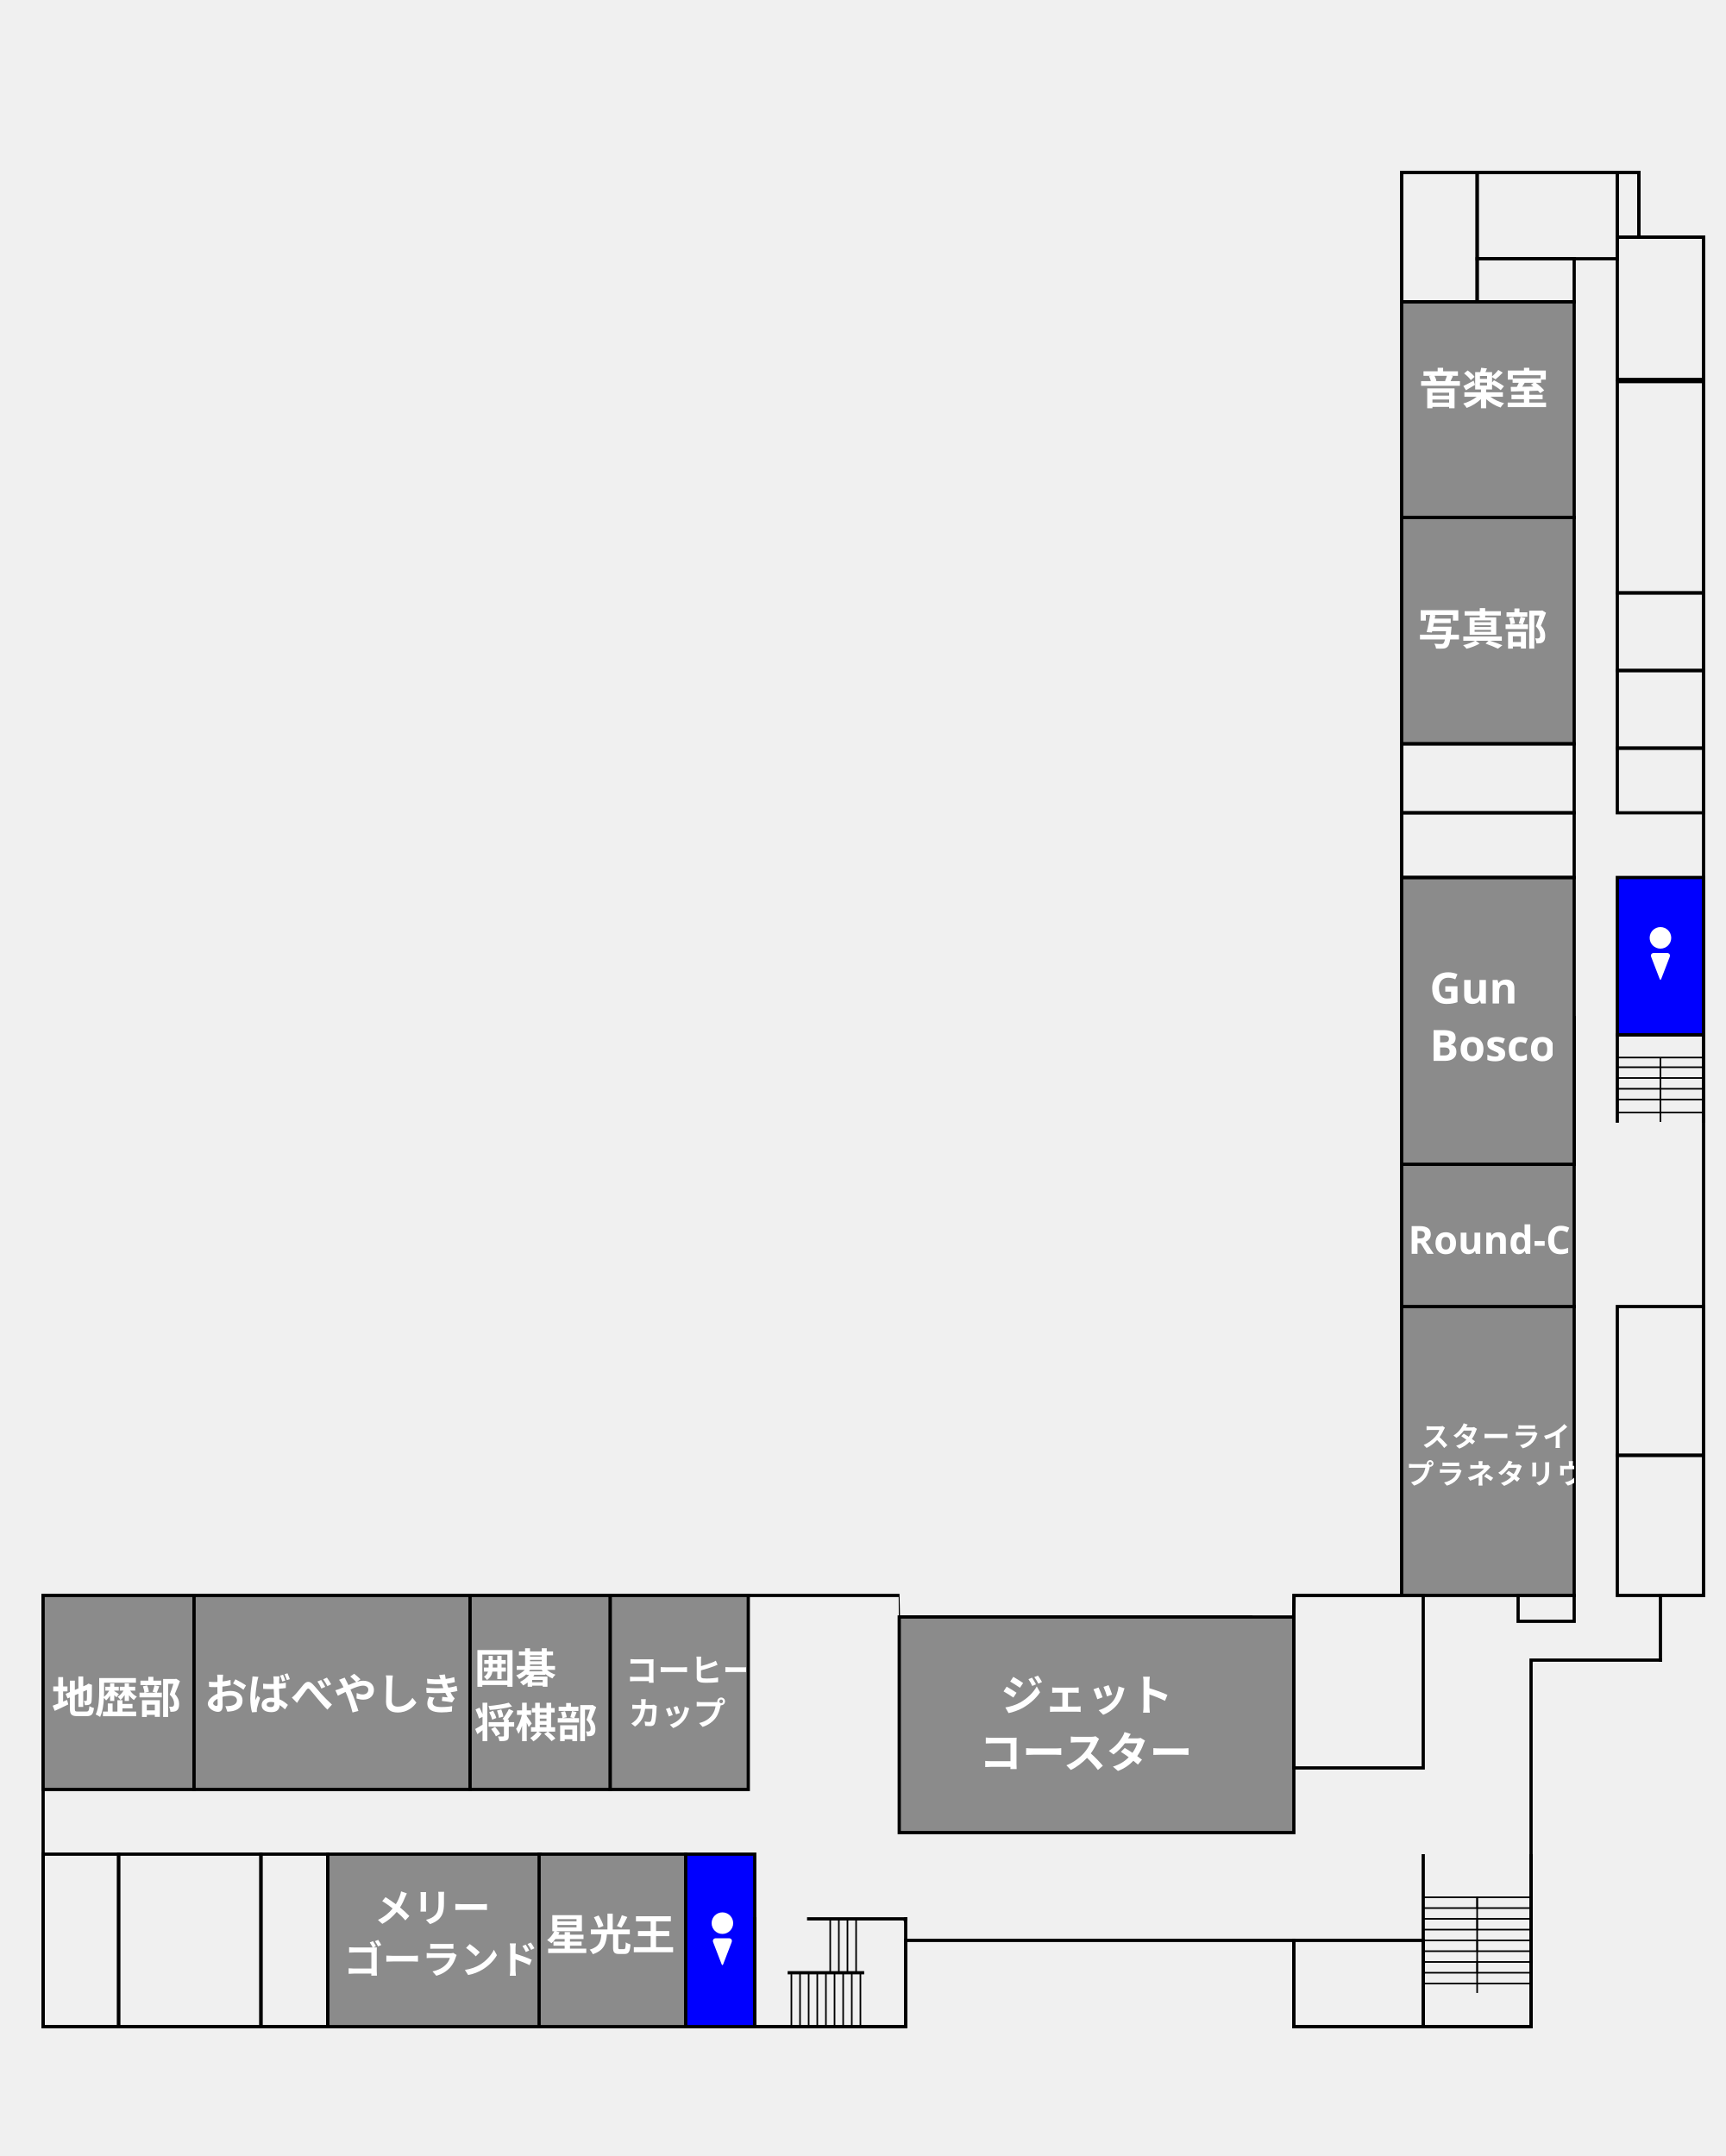
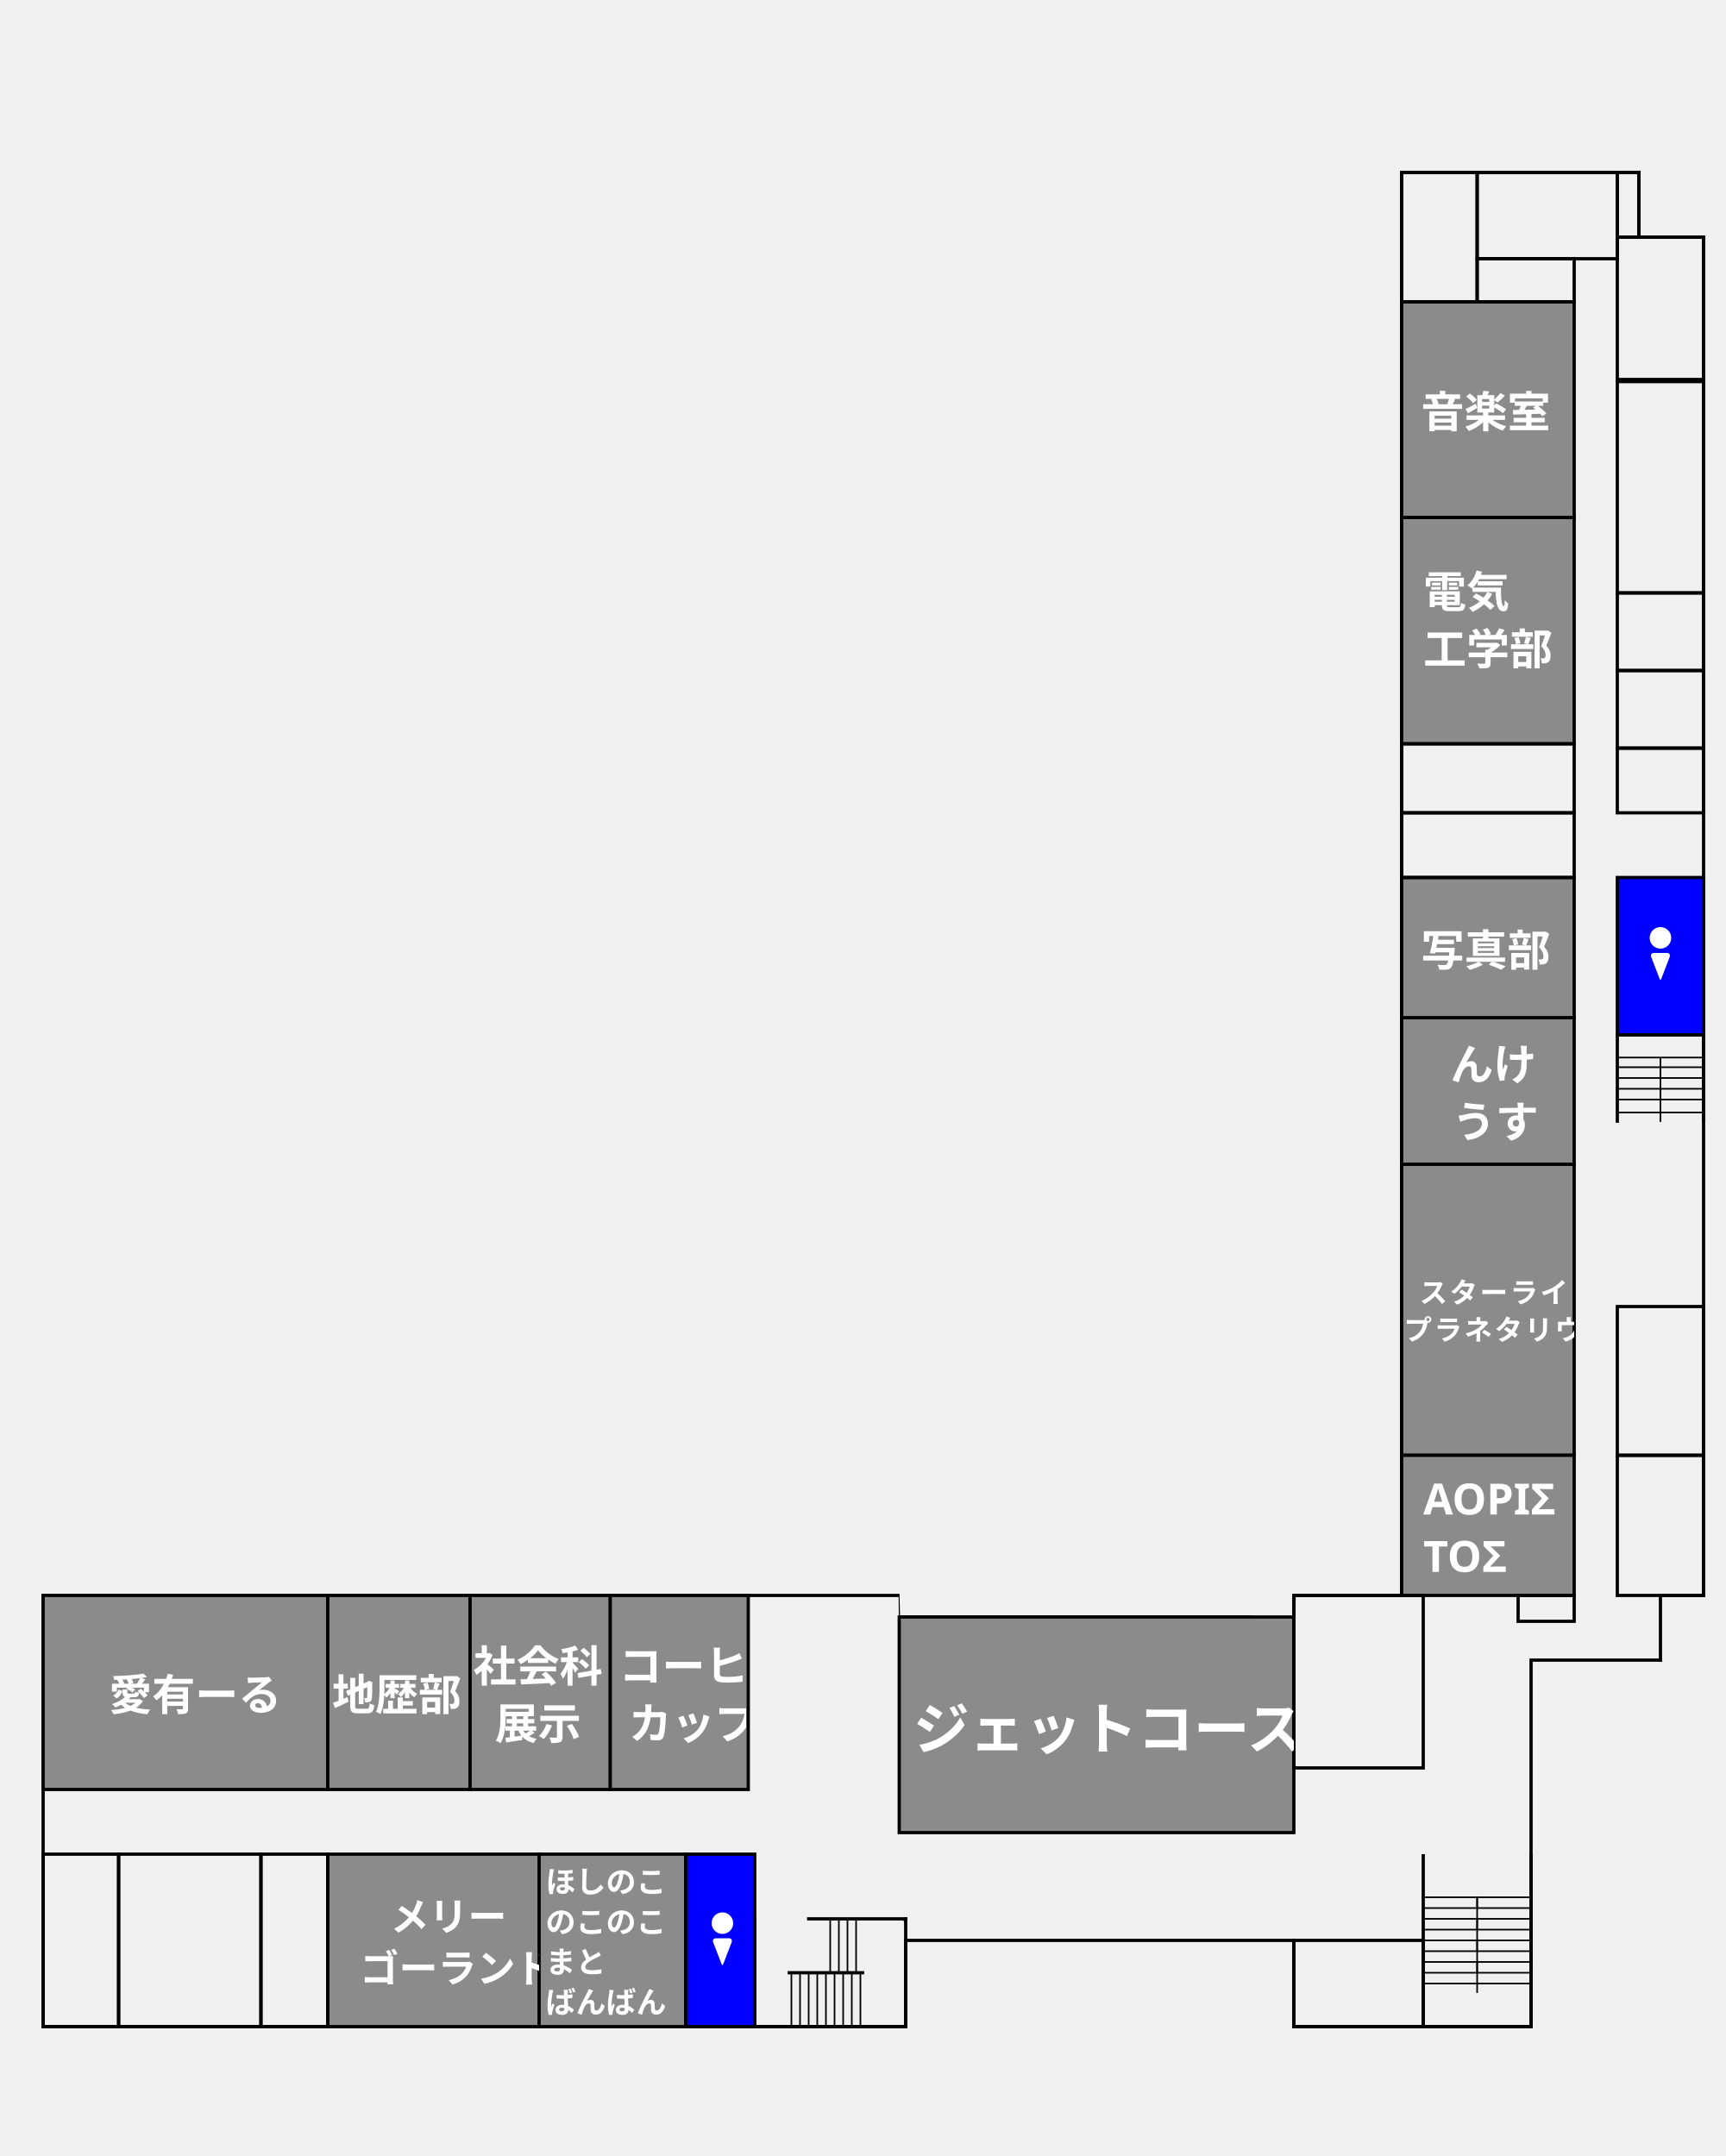
<svg xmlns="http://www.w3.org/2000/svg" style="isolation:isolate" viewBox="0 0 800 1000" width="800pt" height="1000pt">
  <defs>
-     <clipPath id="_clipPath_G8g6F7nUuIlJlVBtzaJlXhQ1lK9ZwFS5">
+     <clipPath id="_clipPath_wxQj12BgsewbZUY1vUASeZtdWxH4VoyO">
      <rect width="800" height="1000" />
    </clipPath>
  </defs>
-   <g clip-path="url(#_clipPath_G8g6F7nUuIlJlVBtzaJlXhQ1lK9ZwFS5)">
+   <g clip-path="url(#_clipPath_wxQj12BgsewbZUY1vUASeZtdWxH4VoyO)">
    <g style="isolation:isolate" id="outer">
      <path d=" M 20 740 L 20 940 L 420 940 L 420 900 L 600 900 L 600 940 L 710 940 L 710 910" id="パス" fill="none" vector-effect="non-scaling-stroke" stroke-width="2" stroke="rgb(0,0,0)" stroke-linejoin="miter" stroke-linecap="square" stroke-miterlimit="3" />
      <path d=" M 770 770 L 770 740 L 790 740 L 790 110 L 760 110 L 760 80 L 650 80 L 650 740 C 638.624 740 621.999 740 600.125 740 C 600.094 740.109 600.047 750.234 600 750 C 600 750.141 484.918 750 417 750 C 416.977 749.988 417.012 740.004 417 740 Q 273.68 740 20 740" id="パス" fill="none" vector-effect="non-scaling-stroke" stroke-width="2" stroke="rgb(0,0,0)" stroke-linejoin="miter" stroke-linecap="square" stroke-miterlimit="3" />
      <path d=" M 770 770 L 710 770 L 710 910" id="パス" fill="none" vector-effect="non-scaling-stroke" stroke-width="2" stroke="rgb(0,0,0)" stroke-linejoin="miter" stroke-linecap="square" stroke-miterlimit="3" />
    </g>
    <g style="isolation:isolate" id="booth">
-       <path d=" M 20 740 L 90 740 L 90 830 L 20 830 L 20 740 Z " id="maps_H3A" fill="rgb(139,139,139)" vector-effect="non-scaling-stroke" stroke-width="2" stroke="rgb(0,0,0)" stroke-linejoin="miter" stroke-linecap="square" stroke-miterlimit="3" />
-       <path d=" M 90 740 L 218 740 L 218 830 L 90 830 L 90 740 Z " id="maps_H3B" fill="rgb(139,139,139)" vector-effect="non-scaling-stroke" stroke-width="2" stroke="rgb(0,0,0)" stroke-linejoin="miter" stroke-linecap="square" stroke-miterlimit="3" />
+       <path d=" M 20 740 L 152 740 L 152 830 L 20 830 L 20 740 Z " id="maps_H3A" fill="rgb(139,139,139)" vector-effect="non-scaling-stroke" stroke-width="2" stroke="rgb(0,0,0)" stroke-linejoin="miter" stroke-linecap="square" stroke-miterlimit="3" />
+       <path d=" M 152 740 L 218 740 L 218 830 L 152 830 L 152 740 Z " id="maps_H3C" fill="rgb(139,139,139)" vector-effect="non-scaling-stroke" stroke-width="2" stroke="rgb(0,0,0)" stroke-linejoin="miter" stroke-linecap="square" stroke-miterlimit="3" />
      <path d=" M 218 740 L 283 740 L 283 830 L 218 830 L 218 740 Z " id="maps_H3D" fill="rgb(139,139,139)" vector-effect="non-scaling-stroke" stroke-width="2" stroke="rgb(0,0,0)" stroke-linejoin="miter" stroke-linecap="square" stroke-miterlimit="3" />
      <path d=" M 283 740 L 347 740 L 347 830 L 283 830 L 283 740 Z " id="maps_H3E" fill="rgb(139,139,139)" vector-effect="non-scaling-stroke" stroke-width="2" stroke="rgb(0,0,0)" stroke-linejoin="miter" stroke-linecap="square" stroke-miterlimit="3" />
-       <path d=" M 730 740 L 730 606 L 650 606 L 650 740 L 730 740 Z " id="maps_M3D" fill="rgb(139,139,139)" vector-effect="non-scaling-stroke" stroke-width="2" stroke="rgb(0,0,0)" stroke-linejoin="miter" stroke-linecap="square" stroke-miterlimit="3" />
+       <path d=" M 730 675 L 730 540 L 650 540 L 650 675 L 730 675 Z " id="maps_M3D" fill="rgb(139,139,139)" vector-effect="non-scaling-stroke" stroke-width="2" stroke="rgb(0,0,0)" stroke-linejoin="miter" stroke-linecap="square" stroke-miterlimit="3" />
      <path d=" M 650 540 L 650 472 L 730 472 L 730 540 L 650 540 Z " id="maps_M3B" fill="rgb(139,139,139)" vector-effect="non-scaling-stroke" stroke-width="2" stroke="rgb(0,0,0)" stroke-linejoin="miter" stroke-linecap="square" stroke-miterlimit="3" />
-       <path d=" M 650 606 L 650 540 L 730 540 L 730 606 L 650 606 Z " id="maps_M3C" fill="rgb(139,139,139)" vector-effect="non-scaling-stroke" stroke-width="2" stroke="rgb(0,0,0)" stroke-linejoin="miter" stroke-linecap="square" stroke-miterlimit="3" />
-       <path d=" M 650 540 L 650 407 L 730 407 L 730 540 L 650 540 Z " id="maps_M3A" fill="rgb(139,139,139)" vector-effect="non-scaling-stroke" stroke-width="2" stroke="rgb(0,0,0)" stroke-linejoin="miter" stroke-linecap="square" stroke-miterlimit="3" />
+       <path d=" M 650 472 L 650 407 L 730 407 L 730 472 L 650 472 Z " id="maps_M3A" fill="rgb(139,139,139)" vector-effect="non-scaling-stroke" stroke-width="2" stroke="rgb(0,0,0)" stroke-linejoin="miter" stroke-linecap="square" stroke-miterlimit="3" />
      <path d=" M 650 345 L 650 240 L 730 240 L 730 345 L 650 345 Z " id="maps_Physics" fill="rgb(139,139,139)" vector-effect="non-scaling-stroke" stroke-width="2" stroke="rgb(0,0,0)" stroke-linejoin="miter" stroke-linecap="square" stroke-miterlimit="3" />
      <path d=" M 650 240 L 650 140 L 730 140 L 730 240 L 650 240 Z " id="maps_Music" fill="rgb(139,139,139)" vector-effect="non-scaling-stroke" stroke-width="2" stroke="rgb(0,0,0)" stroke-linejoin="miter" stroke-linecap="square" stroke-miterlimit="3" />
      <path d=" M 152 860 L 250.5 860 L 250.5 940 L 152 940 L 152 860 Z " id="maps_SNo1" fill="rgb(139,139,139)" vector-effect="non-scaling-stroke" stroke-width="2" stroke="rgb(0,0,0)" stroke-linejoin="miter" stroke-linecap="square" stroke-miterlimit="3" />
      <path d=" M 250 860 L 318 860 L 318 940 L 250 940 L 250 860 Z " id="maps_SNo2" fill="rgb(139,139,139)" vector-effect="non-scaling-stroke" stroke-width="2" stroke="rgb(0,0,0)" stroke-linejoin="miter" stroke-linecap="square" stroke-miterlimit="3" />
      <path d=" M 417 750 L 417 850 L 600 850 L 600 750 L 417 750 Z " id="maps_Lroom" fill="rgb(139,139,139)" vector-effect="non-scaling-stroke" stroke-width="2" stroke="rgb(0,0,0)" stroke-linejoin="miter" stroke-linecap="square" stroke-miterlimit="3" />
+       <path d=" M 650 740 L 717.5 740 L 730 740 L 730 675 L 650 675 L 650 740 Z " id="maps_SF41" fill="rgb(139,139,139)" vector-effect="non-scaling-stroke" stroke-width="2" stroke="rgb(0,0,0)" stroke-linejoin="miter" stroke-linecap="square" stroke-miterlimit="3" />
    </g>
    <g style="isolation:isolate" id="blank">
      <path d=" M 704 740 L 704 752 L 730 752 L 730 740 L 704 740 Z " id="パス" fill="none" vector-effect="non-scaling-stroke" stroke-width="2" stroke="rgb(0,0,0)" stroke-linejoin="miter" stroke-linecap="square" stroke-miterlimit="3" />
      <path d=" M 750 311 L 750 347 L 790 347 L 790 311 L 750 311 Z " id="パス" fill="none" vector-effect="non-scaling-stroke" stroke-width="2" stroke="rgb(0,0,0)" stroke-linejoin="miter" stroke-linecap="square" stroke-miterlimit="3" />
      <path d=" M 750 275 L 750 311 L 790 311 L 790 275 L 750 275 Z " id="パス" fill="none" vector-effect="non-scaling-stroke" stroke-width="2" stroke="rgb(0,0,0)" stroke-linejoin="miter" stroke-linecap="square" stroke-miterlimit="3" />
      <path d=" M 750 177 L 750 275 L 790 275 L 790 177 L 750 177 Z " id="パス" fill="none" vector-effect="non-scaling-stroke" stroke-width="2" stroke="rgb(0,0,0)" stroke-linejoin="miter" stroke-linecap="square" stroke-miterlimit="3" />
      <path d=" M 750 110 L 750 176 L 790 176 L 790 110 L 750 110 Z " id="パス" fill="none" vector-effect="non-scaling-stroke" stroke-width="2" stroke="rgb(0,0,0)" stroke-linejoin="miter" stroke-linecap="square" stroke-miterlimit="3" />
      <path d=" M 750 347 L 750 377 L 790 377 L 790 347 L 750 347 Z " id="パス" fill="none" vector-effect="non-scaling-stroke" stroke-width="2" stroke="rgb(0,0,0)" stroke-linejoin="miter" stroke-linecap="square" stroke-miterlimit="3" />
      <path d=" M 750 740 L 750 675 L 790 675 L 790 740 L 750 740 Z " id="パス" fill="none" vector-effect="non-scaling-stroke" stroke-width="2" stroke="rgb(0,0,0)" stroke-linejoin="miter" stroke-linecap="square" stroke-miterlimit="3" />
      <path d=" M 750 675 L 750 606 L 790 606 L 790 675 L 750 675 Z " id="Counseling_Room" fill="none" vector-effect="non-scaling-stroke" stroke-width="2" stroke="rgb(0,0,0)" stroke-linejoin="miter" stroke-linecap="square" stroke-miterlimit="3" />
      <path d=" M 20 860 L 20 940 L 55 940 L 55 860 L 20 860 Z " id="StairE" fill="none" vector-effect="non-scaling-stroke" stroke-width="2" stroke="rgb(0,0,0)" stroke-linejoin="miter" stroke-linecap="square" stroke-miterlimit="3" />
      <path d=" M 121 860 L 121 940 L 55 940 L 55 860 L 121 860 Z " id="Audiovisual_Preparation_Room" fill="none" vector-effect="non-scaling-stroke" stroke-width="2" stroke="rgb(0,0,0)" stroke-linejoin="miter" stroke-linecap="square" stroke-miterlimit="3" />
      <path d=" M 650 820 L 660 820 L 660 740 L 600 740 L 600 766.667 L 600 820 L 650 820 Z " id="Student_Guidance_Office" fill="none" vector-effect="non-scaling-stroke" stroke-width="2" stroke="rgb(0,0,0)" stroke-linejoin="miter" stroke-linecap="square" stroke-miterlimit="3" />
      <path d=" M 650 140 L 650 80 L 685 80 L 685 140 L 650 140 Z " id="パス" fill="none" vector-effect="non-scaling-stroke" stroke-width="2" stroke="rgb(0,0,0)" stroke-linejoin="miter" stroke-linecap="square" stroke-miterlimit="3" />
      <path d=" M 703.5 407 L 687.375 407 L 650 407 L 650 377 L 730 377 L 730 407 L 703.5 407 Z " id="パス" fill="none" vector-effect="non-scaling-stroke" stroke-width="2" stroke="rgb(0,0,0)" stroke-linejoin="miter" stroke-linecap="square" stroke-miterlimit="3" />
      <path d=" M 750 110 L 750 80 L 760 80 L 760 110 L 750 110 Z " id="パス" fill="none" vector-effect="non-scaling-stroke" stroke-width="2" stroke="rgb(0,0,0)" stroke-linejoin="miter" stroke-linecap="square" stroke-miterlimit="3" />
      <path d=" M 121 860 L 152 860 L 152 940 L 121 940 L 121 860 Z " id="H1_StaffRoom" fill="none" vector-effect="non-scaling-stroke" stroke-width="2" stroke="rgb(0,0,0)" stroke-linejoin="miter" stroke-linecap="square" stroke-miterlimit="3" />
      <path d=" M 600 900 L 660 900 L 660 940 L 600 940 L 600 900 Z " id="Interview_Room" fill="none" vector-effect="non-scaling-stroke" stroke-width="2" stroke="rgb(0,0,0)" stroke-linejoin="miter" stroke-linecap="square" stroke-miterlimit="3" />
      <path d=" M 710 940 L 660 940 L 660 860 L 660 940 L 710 940 L 710 860 L 710 940 Z " fill-rule="evenodd" id="StairC" fill="none" vector-effect="non-scaling-stroke" stroke-width="2" stroke="rgb(0,0,0)" stroke-linejoin="miter" stroke-linecap="square" stroke-miterlimit="3" />
      <path d=" M 650 377 L 650 345 L 730 345 L 730 345 L 730 377 L 650 377 Z " id="パス" fill="none" vector-effect="non-scaling-stroke" stroke-width="2" stroke="rgb(0,0,0)" stroke-linejoin="miter" stroke-linecap="square" stroke-miterlimit="3" />
      <path d=" M 730 140 L 730 120 L 685 120 L 685 140 L 730 140 Z " id="Path" fill="none" vector-effect="non-scaling-stroke" stroke-width="2" stroke="rgb(0,0,0)" stroke-linejoin="miter" stroke-linecap="square" stroke-miterlimit="3" />
      <path d=" M 750 80 L 685 80 L 685 120 L 750 120 L 750 80 Z " id="パス" fill="none" vector-effect="non-scaling-stroke" stroke-width="2" stroke="rgb(0,0,0)" stroke-linejoin="miter" stroke-linecap="square" stroke-miterlimit="3" />
    </g>
    <g style="isolation:isolate" id="special">
      <path d=" M 750 407 L 790 407 L 790 480 L 750 480 L 750 407 Z " id="パス" fill="rgb(0,0,255)" vector-effect="non-scaling-stroke" stroke-width="2" stroke="rgb(0,0,0)" stroke-linejoin="miter" stroke-linecap="square" stroke-miterlimit="3" />
      <path d=" M 350 860 L 350 940 L 318 940 L 318 860 L 350 860 Z " id="Toilet" fill="rgb(0,0,255)" vector-effect="non-scaling-stroke" stroke-width="2" stroke="rgb(0,0,0)" stroke-linejoin="miter" stroke-linecap="square" stroke-miterlimit="3" />
      <path d=" M 750 520 L 750 480 L 790 480 L 790 520" id="パス" fill="none" vector-effect="non-scaling-stroke" stroke-width="2" stroke="rgb(0,0,0)" stroke-linejoin="miter" stroke-linecap="square" stroke-miterlimit="3" />
      <path d=" M 420 890 L 420 940 L 350 940 L 350 890" id="パス" fill="none" vector-effect="non-scaling-stroke" stroke-width="2" stroke="rgb(0,0,0)" stroke-linejoin="miter" stroke-linecap="square" stroke-miterlimit="3" />
    </g>
    <g style="isolation:isolate" id="Decorations">
      <g style="isolation:isolate" id="stairB">
        <path d=" M 790 490.5 L 776.109 490.5 L 750 490.5 M 750 505 L 770 505 M 750 495 L 770 495 M 750 510 L 770 510 M 750 500 L 770 500 M 750 516 L 770 516 M 770 520 Q 770 502.318 770 491" fill-rule="evenodd" id="複合パス" fill="none" vector-effect="non-scaling-stroke" stroke-width="1" stroke="rgb(0,0,0)" stroke-linejoin="miter" stroke-linecap="square" stroke-miterlimit="3" />
        <path d=" M 790 495 L 770 495 L 770 500 L 790 500 L 790 505 L 770 505 L 770 510 L 790 510 L 790 516 L 770 516" id="パス" fill="none" vector-effect="non-scaling-stroke" stroke-width="1" stroke="rgb(0,0,0)" stroke-linejoin="miter" stroke-linecap="square" stroke-miterlimit="3" />
      </g>
      <g style="isolation:isolate" id="stairC">
        <path d=" M 685 920 L 660 920 L 660 915 L 685 915 L 685 910 L 660 910 L 660 905 L 685 905 L 685 900 L 660 900 L 660 895 L 685 895 L 685 890 L 660 890 L 660 885 L 685 885 L 685 880 L 660 880" id="パス" fill="none" vector-effect="non-scaling-stroke" stroke-width="1" stroke="rgb(0,0,0)" stroke-linejoin="miter" stroke-linecap="square" stroke-miterlimit="3" />
        <path d=" M 685 924 L 685 880 L 685 880 L 710 880 L 710 885 L 685 885 L 685 890 L 710 890 L 710 895 L 685 895 L 685 900 L 710 900 L 710 905 L 685 905 L 685 910 L 710 910 L 710 915 L 685 915 L 685 920 L 710 920" id="パス" fill="none" vector-effect="non-scaling-stroke" stroke-width="1" stroke="rgb(0,0,0)" stroke-linejoin="miter" stroke-linecap="square" stroke-miterlimit="3" />
      </g>
      <g style="isolation:isolate" id="stairD">
        <line x1="420" y1="890" x2="375" y2="890" id="パス" vector-effect="non-scaling-stroke" stroke-width="2" stroke="rgb(0,0,0)" stroke-linejoin="miter" stroke-linecap="square" stroke-miterlimit="3" />
        <line x1="400" y1="915" x2="366" y2="915" id="パス" vector-effect="non-scaling-stroke" stroke-width="2" stroke="rgb(0,0,0)" stroke-linejoin="miter" stroke-linecap="square" stroke-miterlimit="3" />
        <path d=" M 367 916 L 367 940 L 371 940 L 371 915 L 375 915 L 375 940 L 379 940 L 379 915 L 383 915 L 383 940 L 387 940 L 387 915 L 391 915 L 391 940 L 395 940 L 395 915 L 399 915 L 399 940 L 420 940 L 420 892 L 419 890 L 397 890 L 397 915 L 393 915 L 393 890 L 389 890 L 389 915 L 385 915 L 385 890" id="パス" fill="none" vector-effect="non-scaling-stroke" stroke-width="1" stroke="rgb(0,0,0)" stroke-linejoin="miter" stroke-linecap="square" stroke-miterlimit="3" />
      </g>
      <path d=" M 330 892 C 330 889.24 332.24 887 335 887 C 337.76 887 340 889.24 340 892 C 340 894.76 337.76 897 335 897 C 332.24 897 330 894.76 330 892 Z  M 334.641 911.067 L 330.718 900.867 C 330.322 899.836 330.896 899 332 899 L 338 899 C 339.104 899 339.678 899.836 339.282 900.867 L 335.359 911.067 C 335.161 911.582 334.839 911.582 334.641 911.067 Z " fill-rule="evenodd" id="複合パス" fill="rgb(255,255,255)" />
      <path d=" M 765 435 C 765 432.24 767.24 430 770 430 C 772.76 430 775 432.24 775 435 C 775 437.76 772.76 440 770 440 C 767.24 440 765 437.76 765 435 Z  M 769.641 454.067 L 765.718 443.867 C 765.322 442.836 765.896 442 767 442 L 773 442 C 774.104 442 774.678 442.836 774.282 443.867 L 770.359 454.067 C 770.161 454.582 769.839 454.582 769.641 454.067 Z " fill-rule="evenodd" id="複合パス" fill="rgb(255,255,255)" />
      <g style="isolation:isolate" id="Text">
-         <g clip-path="url(#_clipPath_guHL5lXzOC13vtaCB2lq8JMIDBvNgCWE)">
-           <text transform="matrix(1,0,0,1,24,794.582)" id="テキスト" style="font-family:'Yu Gothic UI';font-weight:700;font-size:20px;font-style:normal;fill:#ffffff;stroke:none;">地歴部</text>
+         <g clip-path="url(#_clipPath_y8UX8aJsSWxNUQ63NoeqnnsVgJnS3q8f)">
+           <text transform="matrix(1,0,0,1,154,793.281)" id="テキスト" style="font-family:'Yu Gothic UI';font-weight:700;font-size:20px;font-style:normal;fill:#ffffff;stroke:none;">地歴部</text>
        </g>
        <defs>
-           <clipPath id="_clipPath_guHL5lXzOC13vtaCB2lq8JMIDBvNgCWE">
-             <rect x="0" y="0" width="62" height="26.602" transform="matrix(1,0,0,1,24,773)" />
+           <clipPath id="_clipPath_y8UX8aJsSWxNUQ63NoeqnnsVgJnS3q8f">
+             <rect x="0" y="0" width="66" height="90" transform="matrix(1,0,0,1,152,740)" />
          </clipPath>
        </defs>
-         <g clip-path="url(#_clipPath_f1MSTz3uKOAC0Lur0sHvZDGqVwhpr6LR)">
-           <text transform="matrix(1,0,0,1,290,780.187)" id="テキスト" style="font-family:'Yu Gothic UI';font-weight:700;font-size:15px;font-style:normal;fill:#ffffff;stroke:none;">コーヒー</text>
-           <text transform="matrix(1,0,0,1,291.5,800.138)" id="テキスト" style="font-family:'Yu Gothic UI';font-weight:700;font-size:15px;font-style:normal;fill:#ffffff;stroke:none;">カップ</text>
+         <g clip-path="url(#_clipPath_5KC6ifjdQGlg1jLEUhInqfzXyjPMyCze)">
+           <text transform="matrix(1,0,0,1,287,779.98)" id="テキスト" style="font-family:'Yu Gothic UI';font-weight:700;font-size:20px;font-style:normal;fill:#ffffff;stroke:none;">コーヒー</text>
+           <text transform="matrix(1,0,0,1,291.5,806.582)" id="テキスト" style="font-family:'Yu Gothic UI';font-weight:700;font-size:20px;font-style:normal;fill:#ffffff;stroke:none;">カップ</text>
        </g>
        <defs>
-           <clipPath id="_clipPath_f1MSTz3uKOAC0Lur0sHvZDGqVwhpr6LR">
-             <rect x="0" y="0" width="62" height="46" transform="matrix(1,0,0,1,284,764)" />
+           <clipPath id="_clipPath_5KC6ifjdQGlg1jLEUhInqfzXyjPMyCze">
+             <rect x="0" y="0" width="62" height="90" transform="matrix(1,0,0,1,284,740)" />
          </clipPath>
        </defs>
-         <g clip-path="url(#_clipPath_1JeRYAHdsnOuCeXgppR87X0rUl2zUBWc)">
-           <text transform="matrix(1,0,0,1,253,904.582)" id="テキスト" style="font-family:'Yu Gothic UI';font-weight:700;font-size:20px;font-style:normal;fill:#ffffff;stroke:none;">星光王</text>
+         <g clip-path="url(#_clipPath_L3aivtg5032HOyOboNVJVUYhmUnOeIcM)">
+           <text transform="matrix(1,0,0,1,181,895.482)" id="テキスト" style="font-family:'Yu Gothic UI';font-weight:700;font-size:18px;font-style:normal;fill:#ffffff;stroke:none;">メリー</text>
+           <text transform="matrix(1,0,0,1,167,919.424)" id="テキスト" style="font-family:'Yu Gothic UI';font-weight:700;font-size:18px;font-style:normal;fill:#ffffff;stroke:none;">ゴーランド</text>
        </g>
        <defs>
-           <clipPath id="_clipPath_1JeRYAHdsnOuCeXgppR87X0rUl2zUBWc">
-             <rect x="0" y="0" width="70" height="30" transform="matrix(1,0,0,1,249,883)" />
+           <clipPath id="_clipPath_L3aivtg5032HOyOboNVJVUYhmUnOeIcM">
+             <rect x="0" y="0" width="98" height="80" transform="matrix(1,0,0,1,152,860)" />
          </clipPath>
        </defs>
-         <g clip-path="url(#_clipPath_6U6JH4Qyy5YUq6auC6C8OIT5xna6Nc6Z)">
-           <text transform="matrix(1,0,0,1,173.5,891.424)" id="テキスト" style="font-family:'Yu Gothic UI';font-weight:700;font-size:18px;font-style:normal;fill:#ffffff;stroke:none;">メリー</text>
-           <text transform="matrix(1,0,0,1,159.5,915.365)" id="テキスト" style="font-family:'Yu Gothic UI';font-weight:700;font-size:18px;font-style:normal;fill:#ffffff;stroke:none;">ゴーランド</text>
+         <g clip-path="url(#_clipPath_JBjHDtTjJmpFlfv8A94fE3fAQnCjKe6t)">
+           <text transform="matrix(1,0,0,1,423.5,811.266)" id="テキスト" style="font-family:'Yu Gothic UI';font-weight:700;font-size:26px;font-style:normal;fill:#ffffff;stroke:none;">ジェットコースター</text>
        </g>
        <defs>
-           <clipPath id="_clipPath_6U6JH4Qyy5YUq6auC6C8OIT5xna6Nc6Z">
-             <rect x="0" y="0" width="95" height="80" transform="matrix(1,0,0,1,154,872)" />
+           <clipPath id="_clipPath_JBjHDtTjJmpFlfv8A94fE3fAQnCjKe6t">
+             <rect x="0" y="0" width="183" height="99" transform="matrix(1,0,0,1,417,751)" />
          </clipPath>
        </defs>
-         <g clip-path="url(#_clipPath_xdVfH55GXtf3yDoEpx1yp7pr87bU0Cuj)">
-           <text transform="matrix(1,0,0,1,220,780.633)" id="テキスト" style="font-family:'Yu Gothic UI';font-weight:700;font-size:19px;font-style:normal;fill:#ffffff;stroke:none;">囲碁</text>
-           <text transform="matrix(1,0,0,1,220,805.904)" id="テキスト" style="font-family:'Yu Gothic UI';font-weight:700;font-size:19px;font-style:normal;fill:#ffffff;stroke:none;">将棋部</text>
+         <g clip-path="url(#_clipPath_17xYxqMPZ8SNgXa29x5I7AHX4cQcF8Nz)">
+           <text transform="matrix(1,0,0,1,658.224,604.237)" id="テキスト" style="font-family:'Yu Gothic UI';font-weight:700;font-size:13px;font-style:normal;font-variant-ligatures:none;letter-spacing:1;fill:#ffffff;stroke:none;">スターライト</text>
+           <text transform="matrix(1,0,0,1,651.012,621.528)" id="テキスト" style="font-family:'Yu Gothic UI';font-weight:700;font-size:13px;font-style:normal;font-variant-ligatures:none;letter-spacing:1;fill:#ffffff;stroke:none;">プラネタリウム</text>
        </g>
        <defs>
-           <clipPath id="_clipPath_xdVfH55GXtf3yDoEpx1yp7pr87bU0Cuj">
-             <rect x="0" y="0" width="66" height="49.87" transform="matrix(1,0,0,1,220,760.13)" />
+           <clipPath id="_clipPath_17xYxqMPZ8SNgXa29x5I7AHX4cQcF8Nz">
+             <rect x="0" y="0" width="80" height="135" transform="matrix(1,0,0,1,650,540)" />
          </clipPath>
        </defs>
-         <g clip-path="url(#_clipPath_VO64hQiuHavRcrRfOm9T2qUiWlR4ahjq)">
-           <text transform="matrix(1,0,0,1,94.75,792.98)" id="テキスト" style="font-family:'Yu Gothic UI';font-weight:700;font-size:20px;font-style:normal;fill:#ffffff;stroke:none;">おばべやしき</text>
+         <g clip-path="url(#_clipPath_RMwbXNnlewdF1nnUpfYWwd76N237IfAP)">
+           <text transform="matrix(1,0,0,1,659,447.98)" id="テキスト" style="font-family:'Yu Gothic UI';font-weight:700;font-size:20px;font-style:normal;fill:#ffffff;stroke:none;">写真部</text>
        </g>
        <defs>
-           <clipPath id="_clipPath_VO64hQiuHavRcrRfOm9T2qUiWlR4ahjq">
-             <rect x="0" y="0" width="128.5" height="53.203" transform="matrix(1,0,0,1,91.5,771.398)" />
+           <clipPath id="_clipPath_RMwbXNnlewdF1nnUpfYWwd76N237IfAP">
+             <rect x="0" y="0" width="80" height="64.602" transform="matrix(1,0,0,1,650,407.398)" />
          </clipPath>
        </defs>
-         <g clip-path="url(#_clipPath_gDcrAI33nhhvv5cWSo3elc96907dd7vl)">
-           <text transform="matrix(1,0,0,1,464,793.495)" id="テキスト" style="font-family:'Yu Gothic UI';font-weight:700;font-size:20px;font-style:normal;fill:#ffffff;stroke:none;">ジェット</text>
-           <text transform="matrix(1,0,0,1,454,820.097)" id="テキスト" style="font-family:'Yu Gothic UI';font-weight:700;font-size:20px;font-style:normal;fill:#ffffff;stroke:none;">コースター</text>
+         <g clip-path="url(#_clipPath_t0UUoeGohib0DT7k1F8SLra2u4oPFABa)">
+           <text transform="matrix(1,0,0,1,659,198.281)" id="テキスト" style="font-family:'Yu Gothic UI';font-weight:700;font-size:20px;font-style:normal;fill:#ffffff;stroke:none;">音楽室</text>
        </g>
        <defs>
-           <clipPath id="_clipPath_gDcrAI33nhhvv5cWSo3elc96907dd7vl">
-             <rect x="0" y="0" width="110" height="58.087" transform="matrix(1,0,0,1,450,771.913)" />
-           </clipPath>
-         </defs>
-         <g clip-path="url(#_clipPath_qvLNmIWt7V6H1XlTd6imQYaL3jngTnv7)">
-           <text transform="matrix(1,0,0,1,659.224,671.028)" id="テキスト" style="font-family:'Yu Gothic UI';font-weight:700;font-size:13px;font-style:normal;font-variant-ligatures:none;letter-spacing:1;fill:#ffffff;stroke:none;">スターライト</text>
-           <text transform="matrix(1,0,0,1,652.012,688.319)" id="テキスト" style="font-family:'Yu Gothic UI';font-weight:700;font-size:13px;font-style:normal;font-variant-ligatures:none;letter-spacing:1;fill:#ffffff;stroke:none;">プラネタリウム</text>
-         </g>
-         <defs>
-           <clipPath id="_clipPath_qvLNmIWt7V6H1XlTd6imQYaL3jngTnv7">
-             <rect x="0" y="0" width="78" height="34.582" transform="matrix(1,0,0,1,652,657)" />
-           </clipPath>
-         </defs>
-         <g clip-path="url(#_clipPath_v5dUYiGbYJT7HqIDQnToFdz5qmFjir8v)">
-           <text transform="matrix(1,0,0,1,653,581.554)" id="テキスト" style="font-family:'Yu Gothic UI';font-weight:700;font-size:18px;font-style:normal;fill:#ffffff;stroke:none;">Round-C</text>
-         </g>
-         <defs>
-           <clipPath id="_clipPath_v5dUYiGbYJT7HqIDQnToFdz5qmFjir8v">
-             <rect x="0" y="0" width="75" height="23.941" transform="matrix(1,0,0,1,653,562.13)" />
-           </clipPath>
-         </defs>
-         <g clip-path="url(#_clipPath_fNv2lYiSZAD0ljzAaIRzfriKrS3U5G0R)">
-           <text transform="matrix(1,0,0,1,663,465.452)" id="テキスト" style="font-family:'Yu Gothic UI';font-weight:700;font-size:20px;font-style:normal;fill:#ffffff;stroke:none;">Gun </text>
-           <text transform="matrix(1,0,0,1,663,492.054)" id="テキスト" style="font-family:'Yu Gothic UI';font-weight:700;font-size:20px;font-style:normal;fill:#ffffff;stroke:none;">Bosco</text>
-         </g>
-         <defs>
-           <clipPath id="_clipPath_fNv2lYiSZAD0ljzAaIRzfriKrS3U5G0R">
-             <rect x="0" y="0" width="57" height="53.203" transform="matrix(1,0,0,1,663,443.87)" />
-           </clipPath>
-         </defs>
-         <g clip-path="url(#_clipPath_Cugd10r52NWJhowSEwmSNzziZmsi69Xu)">
-           <text transform="matrix(1,0,0,1,657.5,299.062)" id="テキスト" style="font-family:'Yu Gothic UI';font-weight:700;font-size:20px;font-style:normal;fill:#ffffff;stroke:none;">写真部</text>
-         </g>
-         <defs>
-           <clipPath id="_clipPath_Cugd10r52NWJhowSEwmSNzziZmsi69Xu">
-             <rect x="0" y="0" width="62" height="26.602" transform="matrix(1,0,0,1,657.5,277.48)" />
-           </clipPath>
-         </defs>
-         <g clip-path="url(#_clipPath_1QwYNda01fhRxoBDAIIIi2RY9fWEkHcO)">
-           <text transform="matrix(1,0,0,1,658,187.582)" id="テキスト" style="font-family:'Yu Gothic UI';font-weight:700;font-size:20px;font-style:normal;fill:#ffffff;stroke:none;">音楽室</text>
-         </g>
-         <defs>
-           <clipPath id="_clipPath_1QwYNda01fhRxoBDAIIIi2RY9fWEkHcO">
-             <rect x="0" y="0" width="77" height="26.602" transform="matrix(1,0,0,1,658,166)" />
+           <clipPath id="_clipPath_t0UUoeGohib0DT7k1F8SLra2u4oPFABa">
+             <rect x="0" y="0" width="80" height="100" transform="matrix(1,0,0,1,650,140)" />
          </clipPath>
        </defs>
      </g>
    </g>
+     <g clip-path="url(#_clipPath_x0Sx2tpdWaNFUNbRvz1Q2jZdiyQ81azZ)">
+       <text transform="matrix(1,0,0,1,50.5,793.281)" id="テキスト" style="font-family:'Yu Gothic UI';font-weight:700;font-size:20px;font-style:normal;fill:#ffffff;stroke:none;">愛有ーる</text>
+     </g>
+     <defs>
+       <clipPath id="_clipPath_x0Sx2tpdWaNFUNbRvz1Q2jZdiyQ81azZ">
+         <rect x="0" y="0" width="132" height="90" transform="matrix(1,0,0,1,20,740)" />
+       </clipPath>
+     </defs>
+     <g clip-path="url(#_clipPath_UOVORcQeqN2Met9L4lGyeeagCZEoy3k6)">
+       <text transform="matrix(1,0,0,1,219.5,780.078)" id="テキスト" style="font-family:'Yu Gothic UI';font-weight:700;font-size:20px;font-style:normal;fill:#ffffff;stroke:none;">社会科</text>
+       <text transform="matrix(1,0,0,1,229.5,806.68)" id="テキスト" style="font-family:'Yu Gothic UI';font-weight:700;font-size:20px;font-style:normal;fill:#ffffff;stroke:none;">展示</text>
+     </g>
+     <defs>
+       <clipPath id="_clipPath_UOVORcQeqN2Met9L4lGyeeagCZEoy3k6">
+         <rect x="0" y="0" width="65" height="89.805" transform="matrix(1,0,0,1,218,740.195)" />
+       </clipPath>
+     </defs>
+     <g clip-path="url(#_clipPath_g8qtApiXNDoNLkTcjS8HtRuV8TLySAb0)">
+       <text transform="matrix(1,0,0,1,660,702.48)" id="テキスト" style="font-family:'Yu Gothic UI';font-weight:700;font-size:20px;font-style:normal;fill:#ffffff;stroke:none;">AOPIΣ</text>
+       <text transform="matrix(1,0,0,1,660,729.082)" id="テキスト" style="font-family:'Yu Gothic UI';font-weight:700;font-size:20px;font-style:normal;fill:#ffffff;stroke:none;">TOΣ</text>
+     </g>
+     <defs>
+       <clipPath id="_clipPath_g8qtApiXNDoNLkTcjS8HtRuV8TLySAb0">
+         <rect x="0" y="0" width="70" height="65" transform="matrix(1,0,0,1,660,675)" />
+       </clipPath>
+     </defs>
+     <g clip-path="url(#_clipPath_fabArMqn0W48f8CYMasD1hgf73P3d0Wt)">
+       <text transform="matrix(1,0,0,1,672.5,500.98)" id="テキスト" style="font-family:'Yu Gothic UI';font-weight:700;font-size:20px;font-style:normal;fill:#ffffff;stroke:none;">んけ</text>
+       <text transform="matrix(1,0,0,1,673.5,527.582)" id="テキスト" style="font-family:'Yu Gothic UI';font-weight:700;font-size:20px;font-style:normal;fill:#ffffff;stroke:none;">うす</text>
+     </g>
+     <defs>
+       <clipPath id="_clipPath_fabArMqn0W48f8CYMasD1hgf73P3d0Wt">
+         <rect x="0" y="0" width="80" height="68" transform="matrix(1,0,0,1,650,472)" />
+       </clipPath>
+     </defs>
+     <g clip-path="url(#_clipPath_4ndE8BGpJGve13W2g3hZiCJtYpZTxBm2)">
+       <text transform="matrix(1,0,0,1,660,281.712)" id="テキスト" style="font-family:'Yu Gothic UI';font-weight:700;font-size:20px;font-style:normal;fill:#ffffff;stroke:none;">電気</text>
+       <text transform="matrix(1,0,0,1,660,308.314)" id="テキスト" style="font-family:'Yu Gothic UI';font-weight:700;font-size:20px;font-style:normal;fill:#ffffff;stroke:none;">工学部</text>
+     </g>
+     <defs>
+       <clipPath id="_clipPath_4ndE8BGpJGve13W2g3hZiCJtYpZTxBm2">
+         <rect x="0" y="0" width="64" height="49.87" transform="matrix(1,0,0,1,660,260.13)" />
+       </clipPath>
+     </defs>
+     <g clip-path="url(#_clipPath_Dzbmwu26orlzNAj5Ux9gjgPcNqUMJSb3)">
+       <text transform="matrix(1,0,0,1,253,877.865)" id="テキスト" style="font-family:'Yu Gothic UI';font-weight:700;font-size:14px;font-style:normal;fill:#ffffff;stroke:none;">ほしのこ</text>
+       <text transform="matrix(1,0,0,1,253,896.486)" id="テキスト" style="font-family:'Yu Gothic UI';font-weight:700;font-size:14px;font-style:normal;fill:#ffffff;stroke:none;">のこのこ</text>
+       <text transform="matrix(1,0,0,1,253,915.107)" id="テキスト" style="font-family:'Yu Gothic UI';font-weight:700;font-size:14px;font-style:normal;fill:#ffffff;stroke:none;">まと</text>
+       <text transform="matrix(1,0,0,1,253,933.729)" id="テキスト" style="font-family:'Yu Gothic UI';font-weight:700;font-size:14px;font-style:normal;fill:#ffffff;stroke:none;">ばんばん</text>
+     </g>
+     <defs>
+       <clipPath id="_clipPath_Dzbmwu26orlzNAj5Ux9gjgPcNqUMJSb3">
+         <rect x="0" y="0" width="65" height="80" transform="matrix(1,0,0,1,253,860)" />
+       </clipPath>
+     </defs>
  </g>
</svg>
